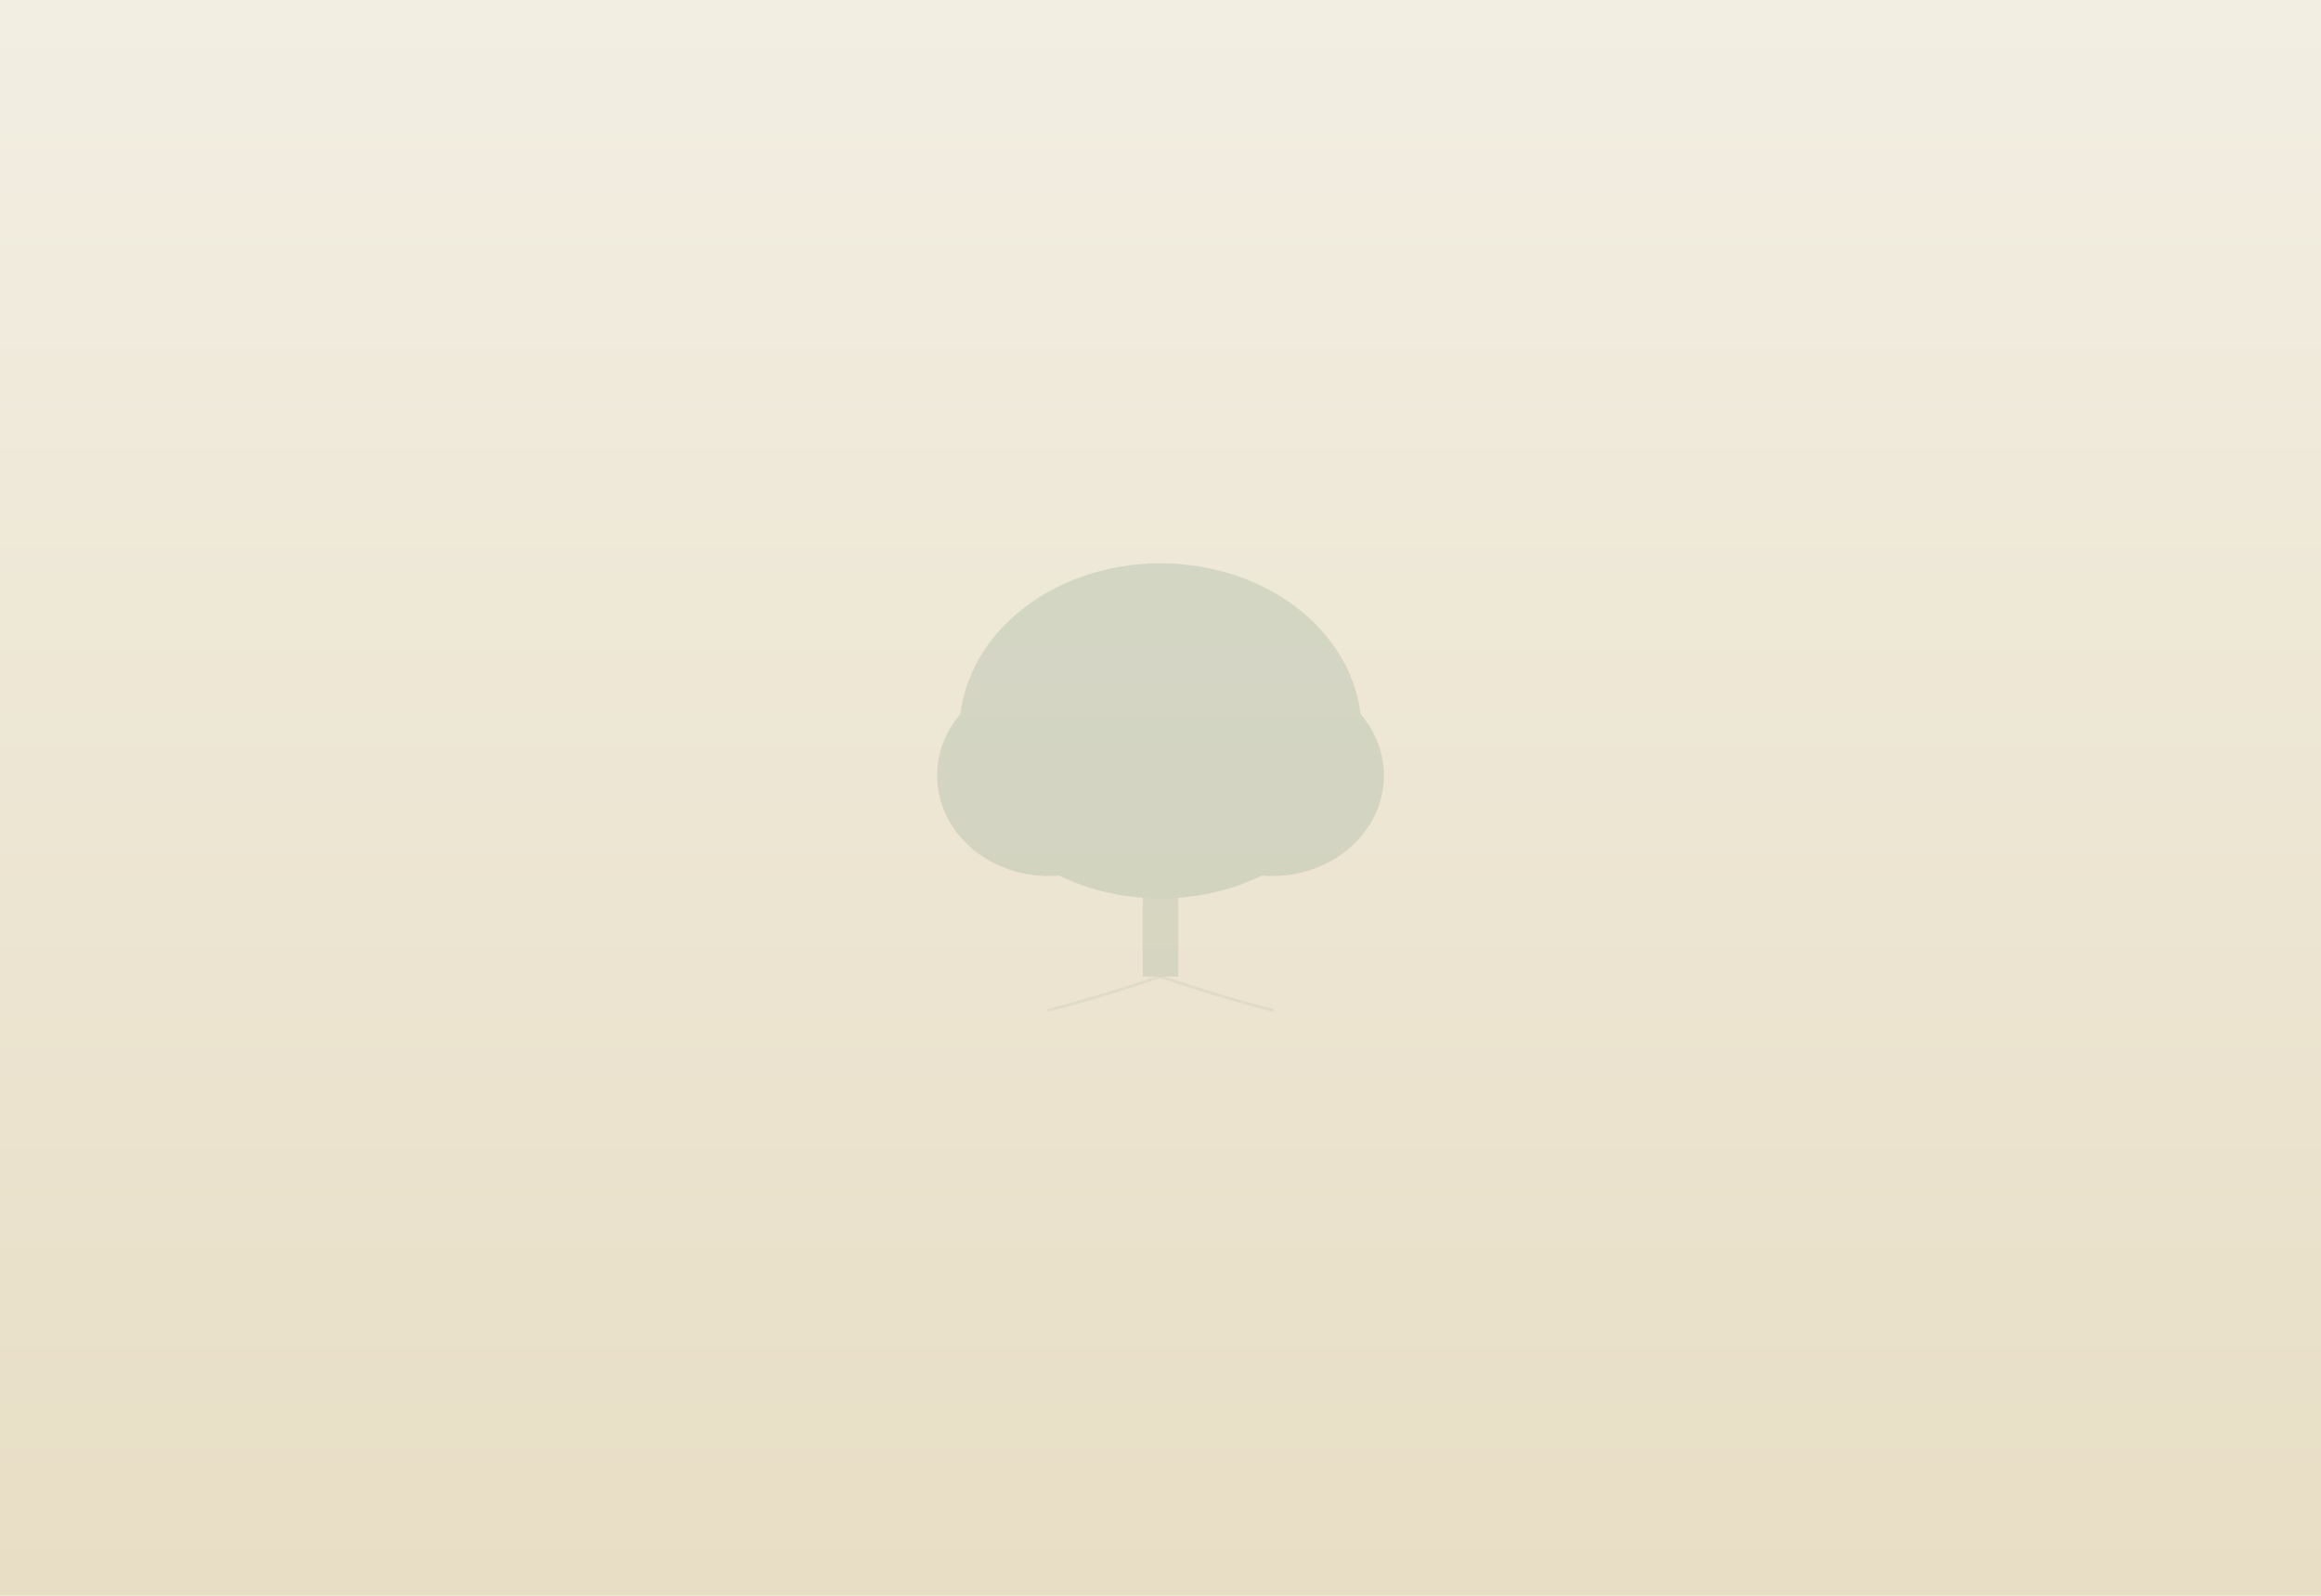
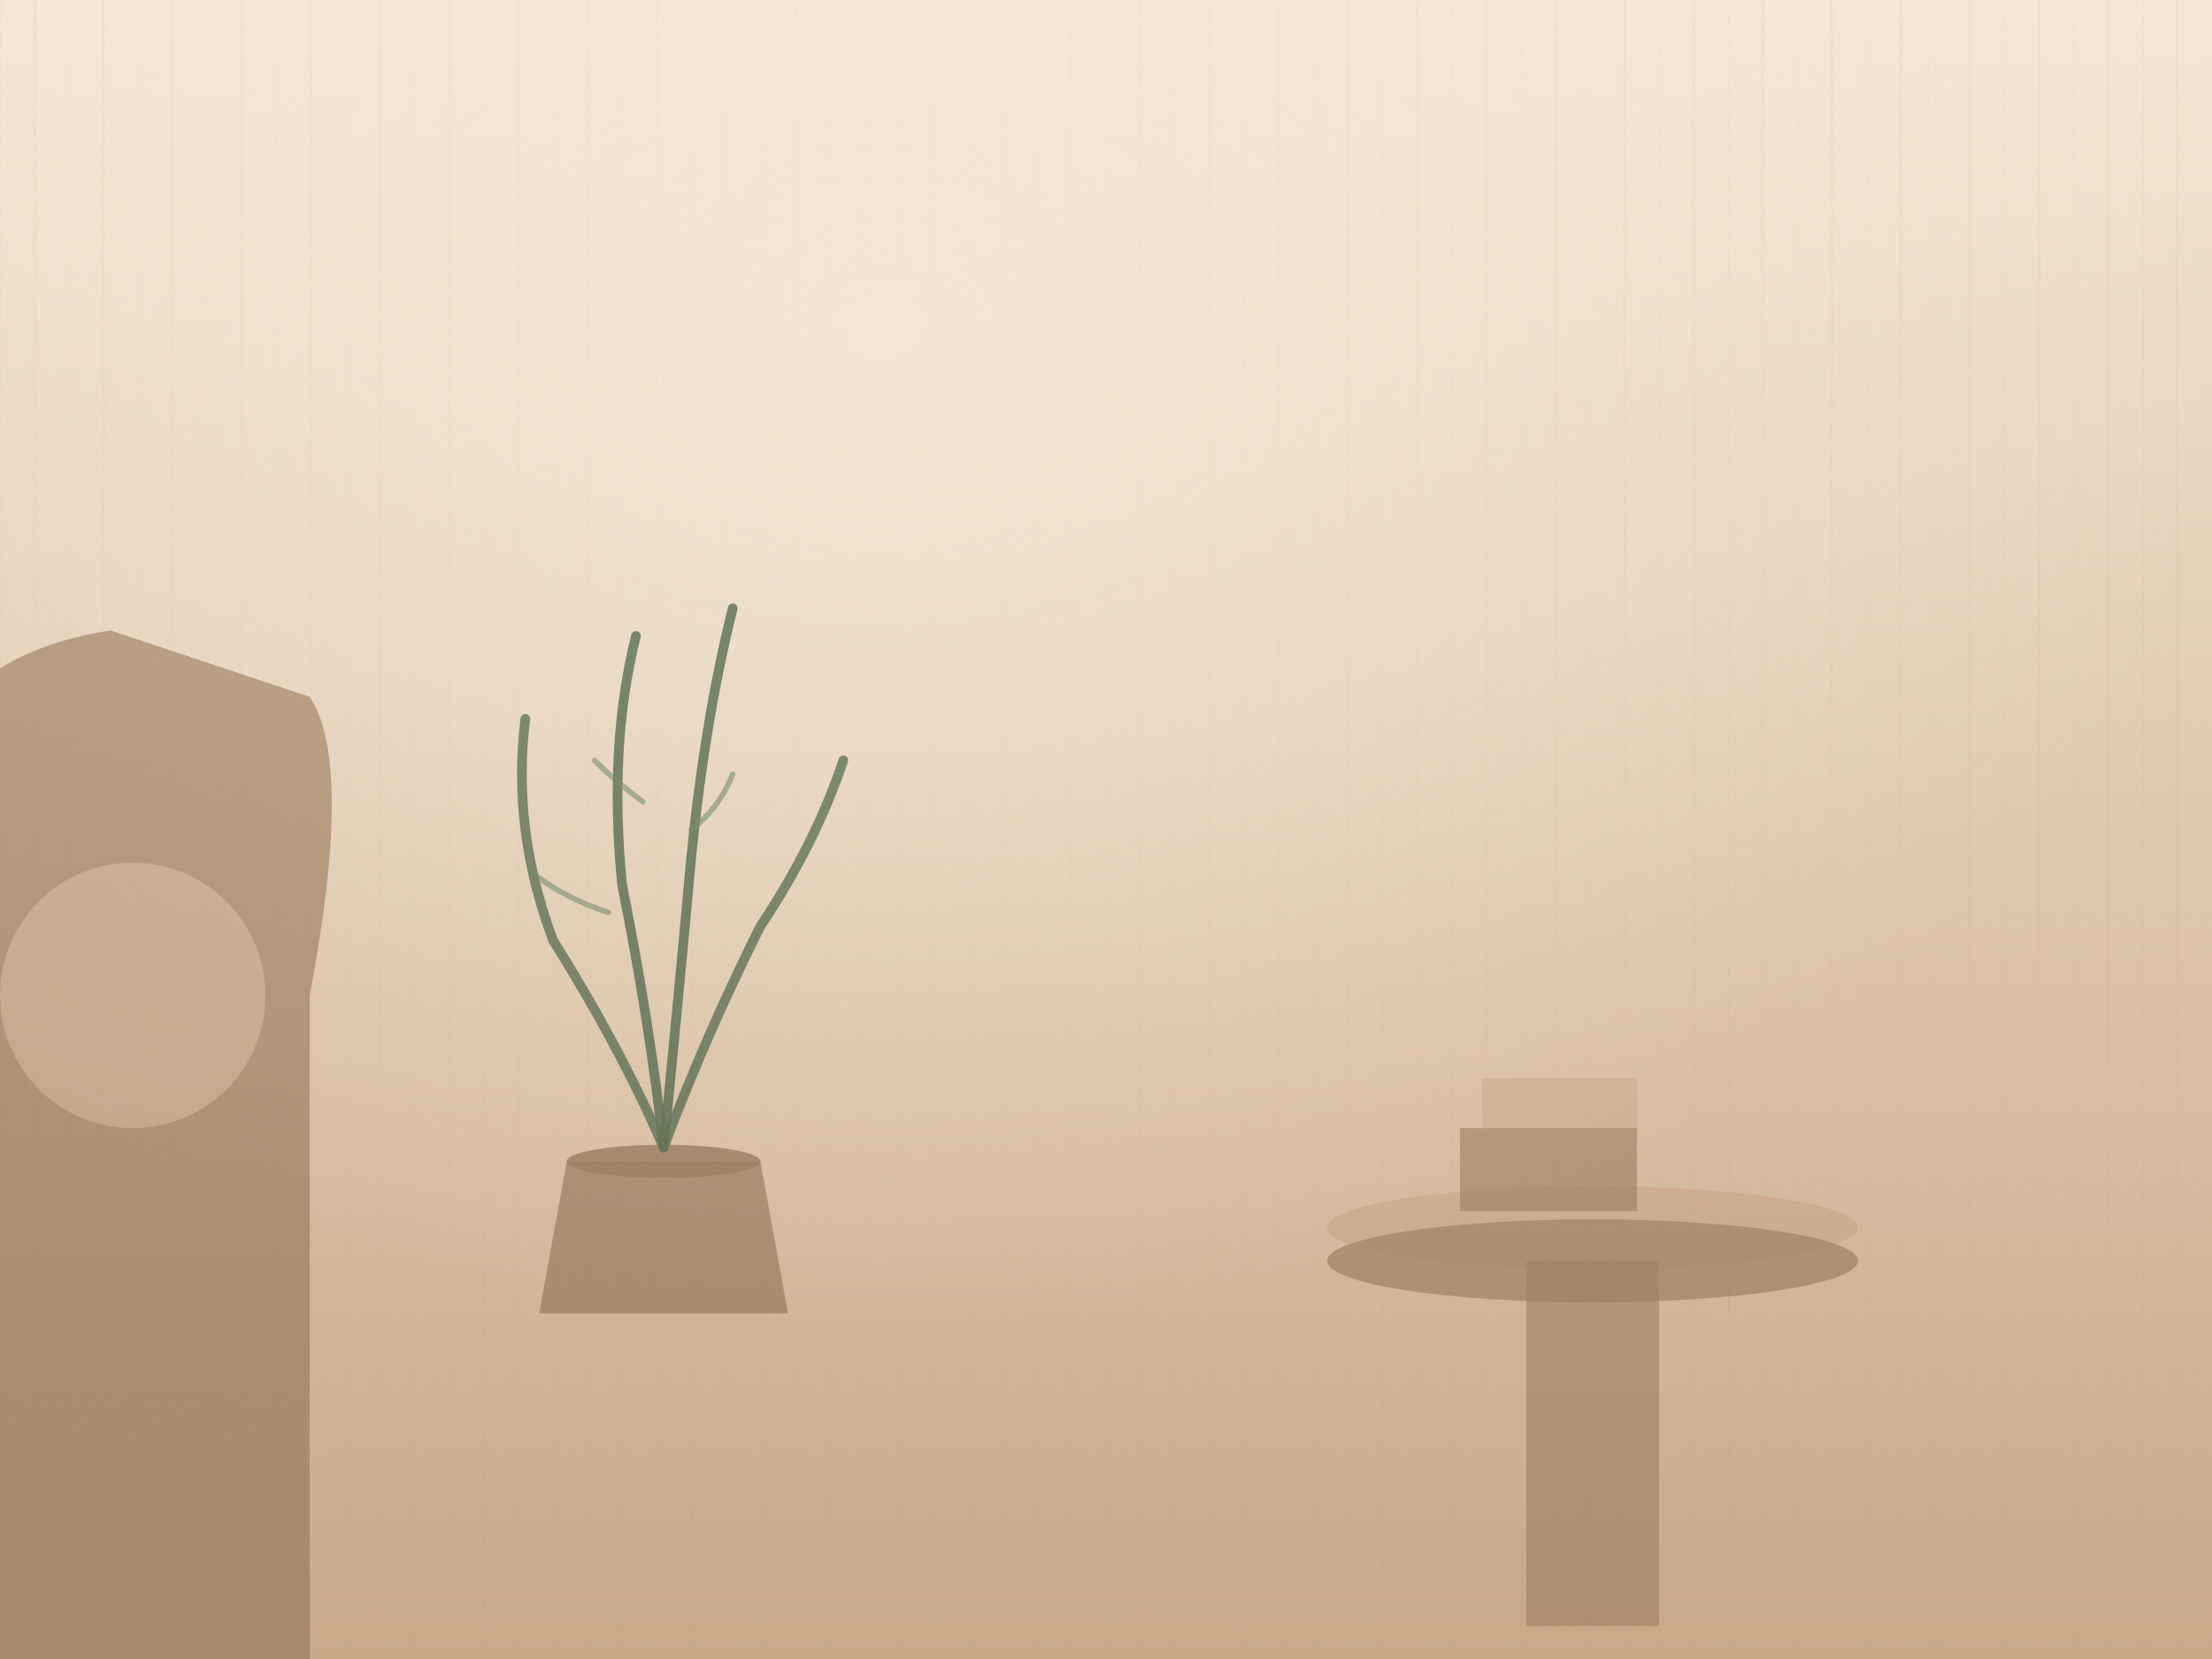
- <svg xmlns="http://www.w3.org/2000/svg" viewBox="0 0 1600 1100" preserveAspectRatio="xMidYMid slice">
+ <svg xmlns="http://www.w3.org/2000/svg" viewBox="0 0 1600 1200" preserveAspectRatio="xMidYMid slice">
  <defs>
-     <linearGradient id="bg" x1="0%" y1="0%" x2="0%" y2="100%">
-       <stop offset="0%" stop-color="#f2eee2" />
-       <stop offset="100%" stop-color="#e8dec5" />
+     <linearGradient id="hbg" x1="0%" y1="0%" x2="0%" y2="100%">
+       <stop offset="0%" stop-color="#f4e9d8" />
+       <stop offset="100%" stop-color="#c9a888" />
    </linearGradient>
+     <radialGradient id="hsun" cx="40%" cy="20%" r="60%">
+       <stop offset="0%" stop-color="#f4e9d8" stop-opacity="0.85" />
+       <stop offset="100%" stop-color="#f4e9d8" stop-opacity="0" />
+     </radialGradient>
+     <pattern id="hpleat" x="0" y="0" width="50" height="100" patternUnits="userSpaceOnUse">
+       <rect width="50" height="100" fill="none" />
+       <line x1="25" y1="0" x2="25" y2="100" stroke="#c9a888" stroke-width="2" opacity="0.1" />
+       <line x1="0" y1="0" x2="0" y2="100" stroke="#8a6b4c" stroke-width="1" opacity="0.06" />
+     </pattern>
+     <filter id="hgrain" x="0" y="0" width="100%" height="100%">
+       <feTurbulence type="fractalNoise" baseFrequency="0.9" numOctaves="2" seed="3" />
+       <feColorMatrix values="0 0 0 0 0.3  0 0 0 0 0.25  0 0 0 0 0.18  0 0 0 0.06 0" />
+     </filter>
  </defs>
-   <rect width="1600" height="1100" fill="url(#bg)" />
-   <g transform="translate(800.0,550.0)" opacity="0.14">
-     <ellipse cx="0" cy="-46.2" rx="138.6" ry="115.5" fill="#35654d" />
-     <ellipse cx="-77" cy="-15.4" rx="77" ry="69.3" fill="#35654d" />
-     <ellipse cx="77" cy="-15.4" rx="77" ry="69.3" fill="#35654d" />
-     <rect x="-12.32" y="23.1" width="24.64" height="100.1" fill="#35654d" opacity="0.85" />
-     <path d="M 0 123.2 Q -46.2 138.6, -77 146.3 M 0 123.2 Q 46.2 138.6, 77 146.3" stroke="#35654d" stroke-width="2" fill="none" opacity="0.5" stroke-linecap="round" />
+   <rect width="1600" height="1200" fill="url(#hbg)" />
+   <rect width="1600" height="1200" fill="url(#hpleat)" />
+   <rect width="1600" height="1200" fill="url(#hsun)" />
+   <g opacity="0.75" transform="translate(480.0,660.0)">
+     <path d="M -70 180 L 70 180 L 90 290 L -90 290 Z" fill="#8a6b4c" opacity="0.75" />
+     <ellipse cx="0" cy="180" rx="70" ry="12" fill="#8a6b4c" opacity="0.85" />
+     <g>
+       <path d="M 0 170 Q -30 100, -80 20 Q -110 -60, -100 -140" stroke="#3f5a3f" stroke-width="7" fill="none" stroke-linecap="round" opacity="0.85" />
+       <path d="M 0 170 Q -10 80, -30 -20 Q -40 -120, -20 -200" stroke="#3f5a3f" stroke-width="7" fill="none" stroke-linecap="round" opacity="0.9" />
+       <path d="M 0 170 Q 10 70, 20 -40 Q 30 -140, 50 -220" stroke="#3f5a3f" stroke-width="7" fill="none" stroke-linecap="round" opacity="0.9" />
+       <path d="M 0 170 Q 30 90, 70 10 Q 110 -50, 130 -110" stroke="#3f5a3f" stroke-width="7" fill="none" stroke-linecap="round" opacity="0.85" />
+       <path d="M -40 0 Q -70 -10, -90 -25" stroke="#5a7556" stroke-width="4" fill="none" stroke-linecap="round" opacity="0.6" />
+       <path d="M -15 -80 Q -35 -95, -50 -110" stroke="#5a7556" stroke-width="4" fill="none" stroke-linecap="round" opacity="0.6" />
+       <path d="M 20 -60 Q 40 -75, 50 -100" stroke="#5a7556" stroke-width="4" fill="none" stroke-linecap="round" opacity="0.6" />
+     </g>
  </g>
+   <g opacity="0.7">
+     <path d="M -80.0 660.0 Q -80.0 480.0, 80.0 456.0              L 224 504.0              Q 256.0 552.0, 224 720.0              L 224 1200              L -80.0 1200 Z" fill="#8a6b4c" opacity="0.75" />
+     <ellipse cx="96.0" cy="720.0" rx="96.0" ry="96.0" fill="#e8d5b7" opacity="0.4" />
+   </g>
+   <g opacity="0.72">
+     <ellipse cx="1152.0" cy="888.0" rx="192.0" ry="30.0" fill="#c9a888" opacity="0.95" />
+     <ellipse cx="1152.0" cy="912.0" rx="192.0" ry="30.0" fill="#8a6b4c" opacity="0.7" />
+     <rect x="1104.0" y="912.0" width="96.0" height="264.0" fill="#8a6b4c" opacity="0.6" />
+     <rect x="1056.0" y="816" width="128.0" height="60.0" fill="#8a6b4c" opacity="0.65" />
+     <rect x="1072.0" y="780.0" width="112" height="36.0" fill="#c9a888" opacity="0.75" />
+   </g>
+   <rect width="1600" height="1200" filter="url(#hgrain)" opacity="0.35" />
</svg>
